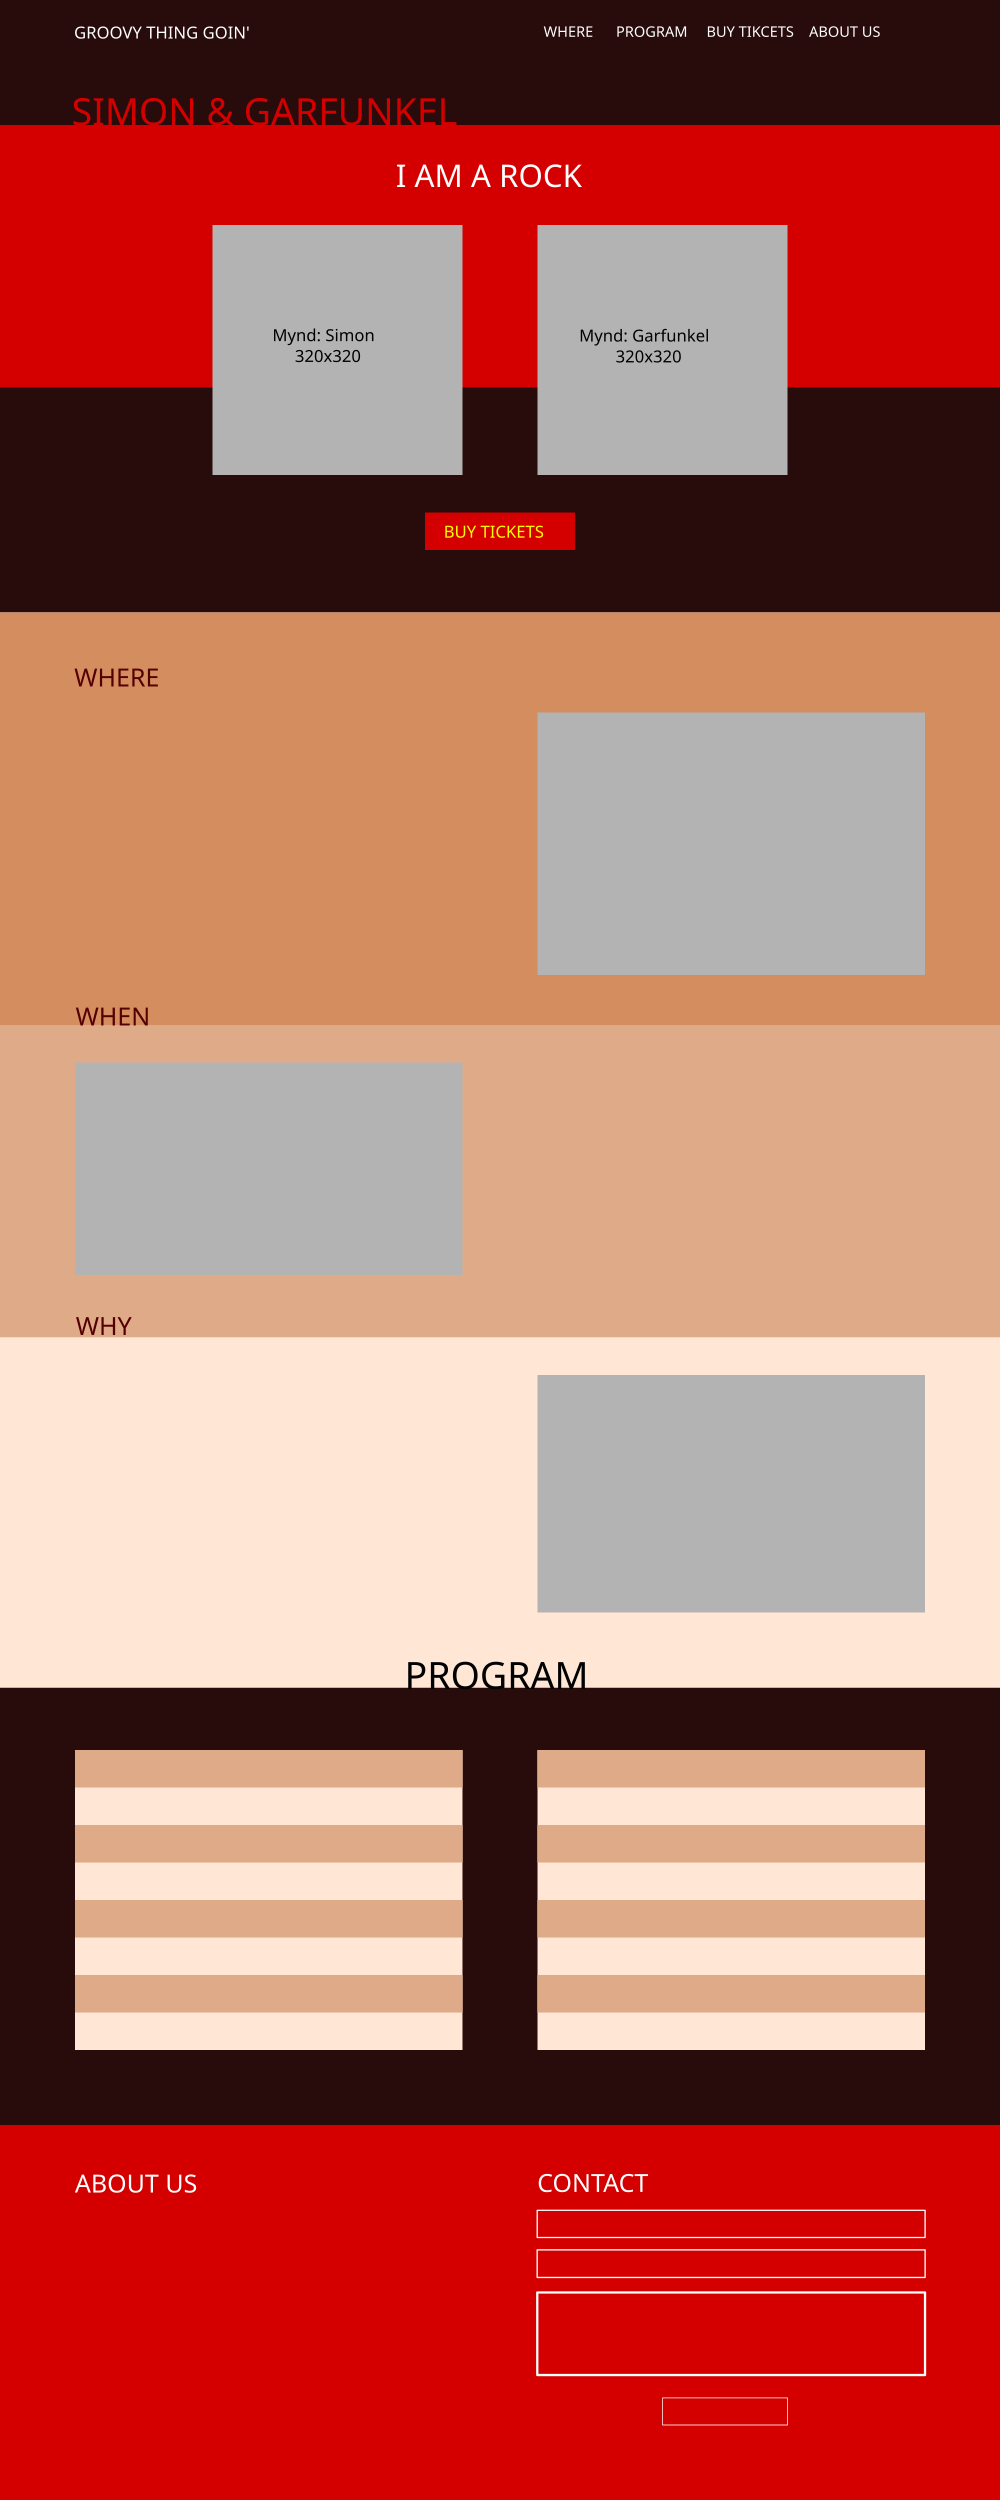
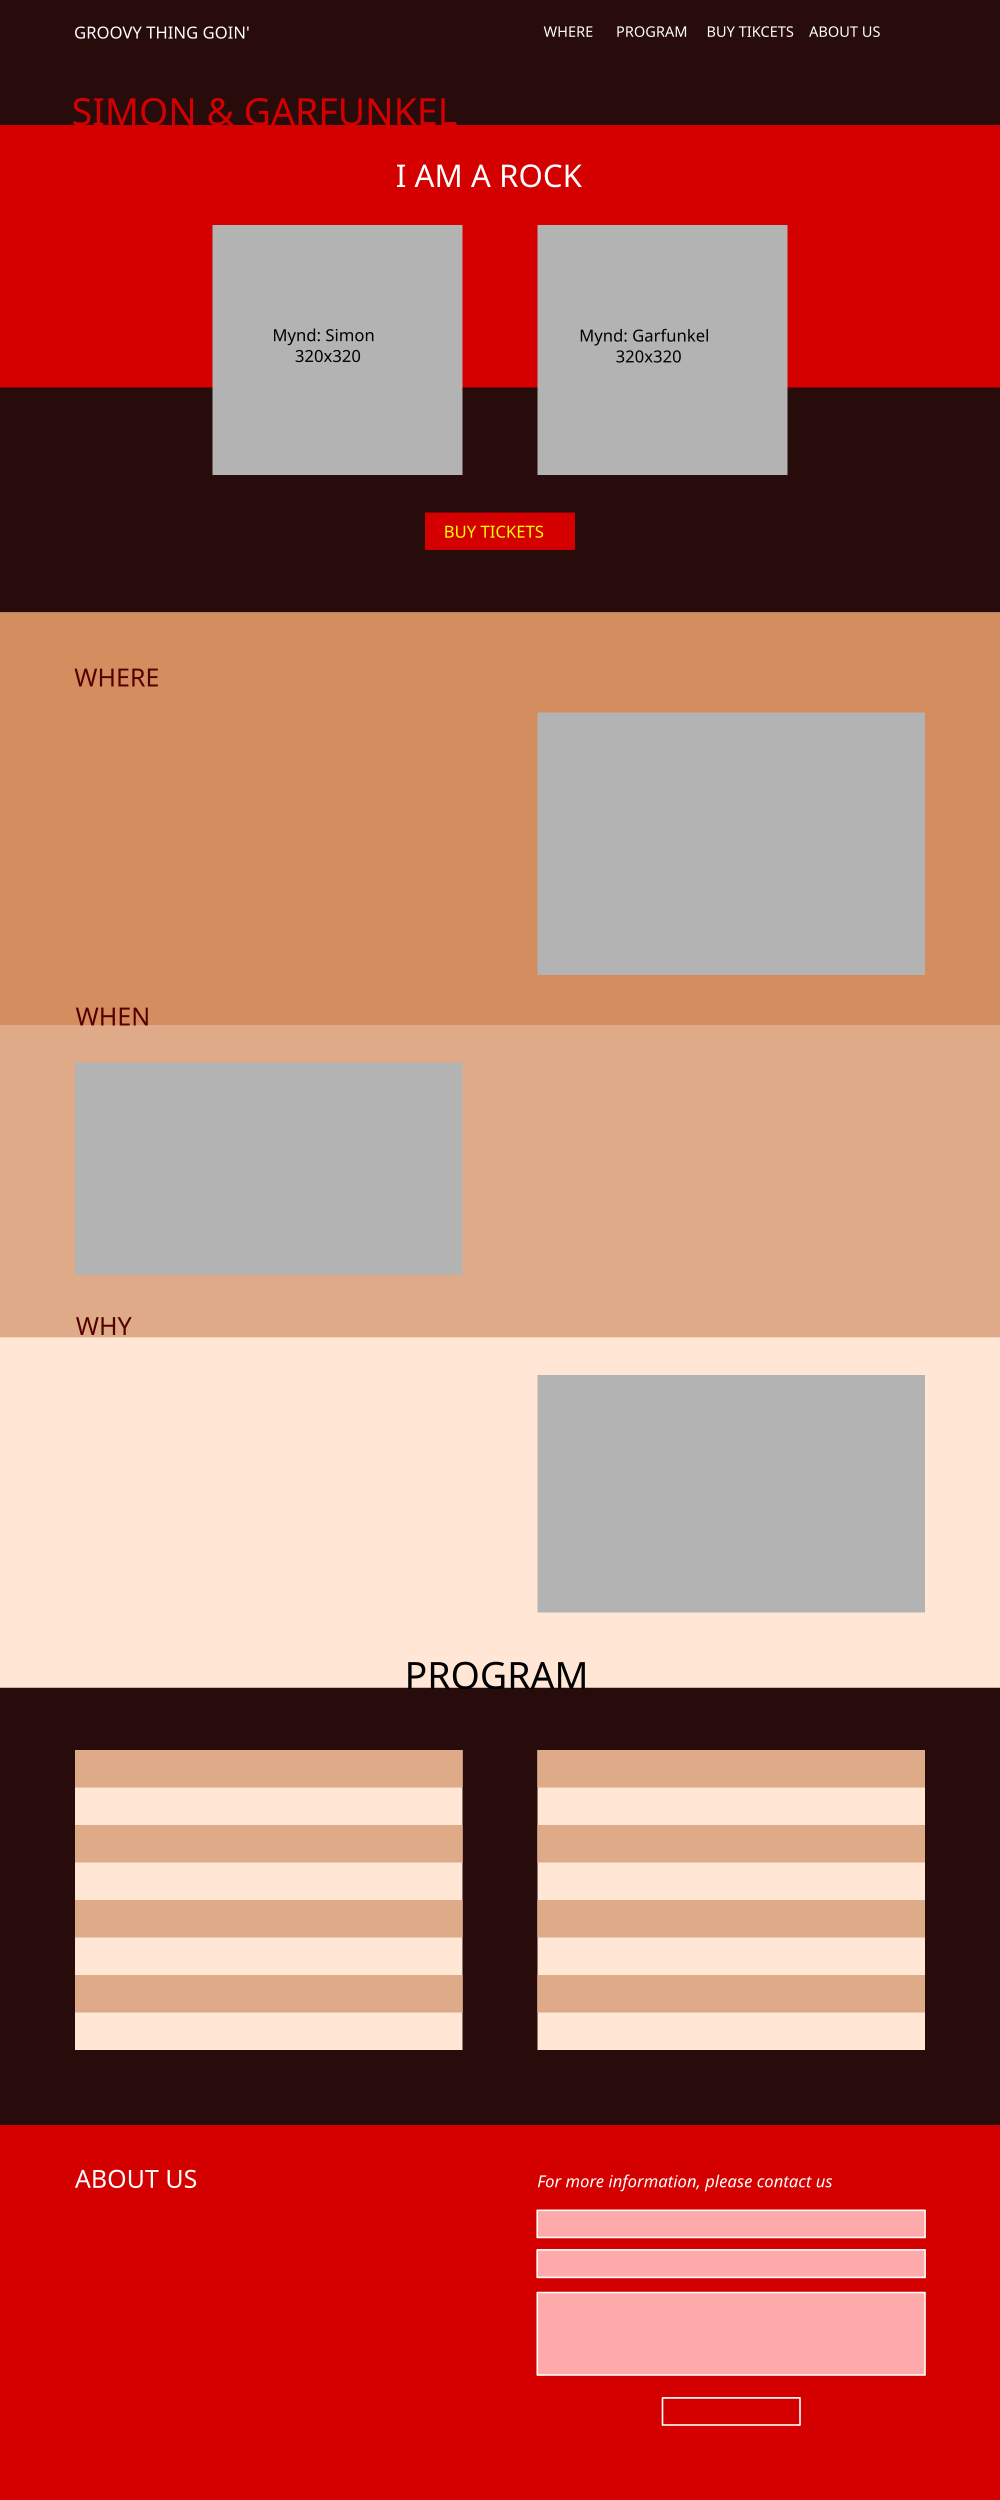
<svg xmlns="http://www.w3.org/2000/svg" width="1280" height="3200" viewBox="0 0 338.667 846.667" version="1.1" id="svg4577">
  <defs id="defs4571" />
  <g id="layer1" transform="translate(0,549.6667)" style="display:inline">
    <rect style="opacity:1;fill:#280b0b;fill-opacity:1;stroke:none;stroke-width:0.166;stroke-opacity:0" id="rect5294" width="338.667" height="207.433" x="6.1234368e-07" y="-549.667" />
    <rect style="opacity:1;fill:#d40000;fill-opacity:1;stroke:none;stroke-width:0.17;stroke-opacity:0" id="rect5204" width="338.667" height="88.9" x="6.1234368e-07" y="-507.333" />
    <rect style="opacity:1;fill:#d40000;fill-opacity:1;stroke:none;stroke-width:0.284;stroke-opacity:0" id="rect5420" width="338.667" height="127" x="0" y="170" />
    <rect style="display:inline;opacity:1;fill:#280b0b;fill-opacity:1;stroke:none;stroke-width:0.14;stroke-opacity:0" id="rect5294-3" width="338.667" height="148.167" x="6.9777517e-14" y="21.833" />
    <rect style="opacity:1;fill:#d38d5f;fill-opacity:1;stroke:none;stroke-width:0.243;stroke-opacity:0" id="rect5589" width="338.667" height="139.7" x="-1.1138281e-06" y="-342.233" />
    <rect style="opacity:1;fill:#deaa87;fill-opacity:1;stroke:none;stroke-width:0.224;stroke-opacity:0" id="rect5591" width="338.667" height="105.833" x="-1.1138281e-06" y="-202.533" />
    <rect style="opacity:1;fill:#ffe6d5;fill-opacity:1;stroke:none;stroke-width:0.256;stroke-opacity:0" id="rect5593" width="338.667" height="118.49" x="-1.1138281e-06" y="-96.657" />
    <rect style="opacity:1;fill:#ffe6d5;fill-opacity:1;stroke:none;stroke-width:0.259;stroke-opacity:0" id="rect903" width="131.233" height="101.6" x="25.4" y="43" />
    <rect style="opacity:1;fill:#deaa87;fill-opacity:1;stroke:none;stroke-width:0.737;stroke-opacity:0" id="rect905" width="131.233" height="12.7" x="25.4" y="43" />
    <rect style="display:inline;opacity:1;fill:#deaa87;fill-opacity:1;stroke:none;stroke-width:0.737;stroke-opacity:0" id="rect905-7" width="131.233" height="12.7" x="25.4" y="68.4" />
    <rect style="display:inline;opacity:1;fill:#deaa87;fill-opacity:1;stroke:none;stroke-width:0.737;stroke-opacity:0" id="rect905-1" width="131.233" height="12.7" x="25.4" y="93.8" />
    <rect style="display:inline;opacity:1;fill:#deaa87;fill-opacity:1;stroke:none;stroke-width:0.737;stroke-opacity:0" id="rect905-0" width="131.233" height="12.7" x="25.4" y="119.2" />
  </g>
  <g id="layer2" style="display:inline" transform="translate(0,317.5)">
    <rect style="display:inline;opacity:1;fill:#b3b3b3;fill-opacity:1;stroke:none;stroke-width:0.808;stroke-opacity:1" id="rect833" width="84.667" height="84.667" x="71.967" y="-241.3" />
    <rect style="display:inline;opacity:1;fill:#b3b3b3;fill-opacity:1;stroke:none;stroke-width:0.808;stroke-opacity:1" id="rect833-0" width="84.667" height="84.667" x="182.033" y="-241.3" />
    <text xml:space="preserve" style="font-style:normal;font-weight:normal;font-size:10.583px;line-height:1.25;font-family:sans-serif;letter-spacing:0px;word-spacing:0px;fill:#ffffff;fill-opacity:1;stroke:none;stroke-width:0.265" x="188.343" y="-261.437" id="text5208">
      <tspan id="tspan5206" x="190.203" y="-261.437" style="font-style:normal;font-variant:normal;font-weight:normal;font-stretch:normal;font-size:10.583px;font-family:sans-serif;-inkscape-font-specification:'sans-serif, Normal';font-variant-ligatures:normal;font-variant-caps:normal;font-variant-numeric:normal;font-feature-settings:normal;text-align:center;writing-mode:lr-tb;text-anchor:middle;fill:#ffffff;stroke-width:0.265">           </tspan>
    </text>
    <text xml:space="preserve" style="font-style:normal;font-weight:normal;font-size:10.583px;line-height:1.25;font-family:sans-serif;letter-spacing:0px;word-spacing:0px;fill:#d40000;fill-opacity:1;stroke:none;stroke-width:0.265" x="24.256" y="-275.137" id="text5216">
      <tspan x="24.256" y="-275.137" style="font-size:12.7px;fill:#d40000;stroke-width:0.265" id="tspan5218">SIMON &amp; GARFUNKEL</tspan>
    </text>
    <text xml:space="preserve" style="font-style:normal;font-weight:normal;font-size:10.583px;line-height:1.25;font-family:sans-serif;letter-spacing:0px;word-spacing:0px;fill:#ffffff;fill-opacity:1;stroke:none;stroke-width:0.265" x="25.076" y="-304.456" id="text5222">
      <tspan id="tspan5220" x="25.076" y="-304.456" style="font-style:normal;font-variant:normal;font-weight:normal;font-stretch:normal;font-size:5.644px;font-family:sans-serif;-inkscape-font-specification:'sans-serif, Normal';font-variant-ligatures:normal;font-variant-caps:normal;font-variant-numeric:normal;font-feature-settings:normal;text-align:start;writing-mode:lr-tb;text-anchor:start;fill:#ffffff;stroke-width:0.265">GROOVY THING GOIN'</tspan>
    </text>
    <text xml:space="preserve" style="font-style:normal;font-variant:normal;font-weight:normal;font-stretch:normal;font-size:5.644px;line-height:1.25;font-family:sans-serif;-inkscape-font-specification:'sans-serif, Normal';font-variant-ligatures:normal;font-variant-caps:normal;font-variant-numeric:normal;font-feature-settings:normal;text-align:start;letter-spacing:0px;word-spacing:0px;writing-mode:lr-tb;text-anchor:start;fill:#000000;fill-opacity:1;stroke:none;stroke-width:0.265" x="114.721" y="-201.968" id="text5226">
      <tspan id="tspan5224" x="114.721" y="-201.968" style="font-style:normal;font-variant:normal;font-weight:normal;font-stretch:normal;font-size:5.644px;font-family:sans-serif;-inkscape-font-specification:'sans-serif, Normal';font-variant-ligatures:normal;font-variant-caps:normal;font-variant-numeric:normal;font-feature-settings:normal;text-align:center;writing-mode:lr-tb;text-anchor:middle;stroke-width:0.265">Mynd: Simon</tspan>
      <tspan x="114.721" y="-194.913" style="font-style:normal;font-variant:normal;font-weight:normal;font-stretch:normal;font-size:5.644px;font-family:sans-serif;-inkscape-font-specification:'sans-serif, Normal';font-variant-ligatures:normal;font-variant-caps:normal;font-variant-numeric:normal;font-feature-settings:normal;text-align:center;writing-mode:lr-tb;text-anchor:middle;stroke-width:0.265" id="tspan5228">320x320</tspan>
    </text>
    <text xml:space="preserve" style="font-style:normal;font-variant:normal;font-weight:normal;font-stretch:normal;font-size:5.644px;line-height:1.25;font-family:sans-serif;-inkscape-font-specification:'sans-serif, Normal';font-variant-ligatures:normal;font-variant-caps:normal;font-variant-numeric:normal;font-feature-settings:normal;text-align:start;letter-spacing:0px;word-spacing:0px;writing-mode:lr-tb;text-anchor:start;fill:#000000;fill-opacity:1;stroke:none;stroke-width:0.265" x="223.338" y="-201.825" id="text5226-7">
      <tspan id="tspan5224-0" x="223.338" y="-201.825" style="font-style:normal;font-variant:normal;font-weight:normal;font-stretch:normal;font-size:5.644px;font-family:sans-serif;-inkscape-font-specification:'sans-serif, Normal';font-variant-ligatures:normal;font-variant-caps:normal;font-variant-numeric:normal;font-feature-settings:normal;text-align:center;writing-mode:lr-tb;text-anchor:middle;stroke-width:0.265">Mynd: Garfunkel</tspan>
      <tspan x="223.338" y="-194.769" style="font-style:normal;font-variant:normal;font-weight:normal;font-stretch:normal;font-size:5.644px;font-family:sans-serif;-inkscape-font-specification:'sans-serif, Normal';font-variant-ligatures:normal;font-variant-caps:normal;font-variant-numeric:normal;font-feature-settings:normal;text-align:center;writing-mode:lr-tb;text-anchor:middle;stroke-width:0.265" id="tspan5228-0">320x320</tspan>
    </text>
    <text xml:space="preserve" style="font-style:normal;font-weight:normal;font-size:10.583px;line-height:1.25;font-family:sans-serif;letter-spacing:0px;word-spacing:0px;fill:#ffffff;fill-opacity:1;stroke:none;stroke-width:0.265" x="134.035" y="-254.176" id="text5259">
      <tspan id="tspan5257" x="134.035" y="-254.176" style="fill:#ffffff;stroke-width:0.265">I AM A ROCK </tspan>
    </text>
    <text xml:space="preserve" style="font-style:normal;font-weight:normal;font-size:10.583px;line-height:1.25;font-family:sans-serif;letter-spacing:0px;word-spacing:0px;display:inline;fill:#ffffff;fill-opacity:1;stroke:none;stroke-width:0.265" x="184.088" y="-305.028" id="text5222-3">
      <tspan id="tspan5220-6" x="184.088" y="-305.028" style="font-style:normal;font-variant:normal;font-weight:normal;font-stretch:normal;font-size:4.939px;font-family:sans-serif;-inkscape-font-specification:'sans-serif, Normal';font-variant-ligatures:normal;font-variant-caps:normal;font-variant-numeric:normal;font-feature-settings:normal;text-align:start;writing-mode:lr-tb;text-anchor:start;fill:#ffffff;stroke-width:0.265">WHERE      PROGRAM     BUY TIKCETS    ABOUT US</tspan>
    </text>
    <rect style="opacity:1;fill:#d40000;fill-opacity:1;stroke:none;stroke-width:0.237;stroke-opacity:0" id="rect5329" width="50.8" height="12.7" x="143.933" y="-143.933" />
    <text xml:space="preserve" style="font-style:normal;font-weight:normal;font-size:10.583px;line-height:1.25;font-family:sans-serif;letter-spacing:0px;word-spacing:0px;fill:#ffff00;fill-opacity:1;stroke:none;stroke-width:0.265" x="150.272" y="-135.413" id="text5333">
      <tspan id="tspan5331" x="150.272" y="-135.413" style="font-size:5.644px;fill:#ffff00;stroke-width:0.265">BUY TICKETS</tspan>
    </text>
    <text xml:space="preserve" style="font-style:normal;font-weight:normal;font-size:10.583px;line-height:1.25;font-family:sans-serif;letter-spacing:0px;word-spacing:0px;fill:#550000;fill-opacity:1;stroke:none;stroke-width:0.265" x="25.138" y="-85.028" id="text5337">
      <tspan id="tspan5335" x="25.138" y="-85.028" style="font-size:8.467px;fill:#550000;stroke-width:0.265">WHERE</tspan>
    </text>
    <text xml:space="preserve" style="font-style:normal;font-weight:normal;font-size:10.583px;line-height:1.25;font-family:sans-serif;letter-spacing:0px;word-spacing:0px;fill:#000000;fill-opacity:1;stroke:none;stroke-width:0.265" x="137.015" y="254.468" id="text5341">
      <tspan id="tspan5339" x="137.015" y="254.468" style="font-size:12.7px;stroke-width:0.265">PROGRAM</tspan>
    </text>
-     <text xml:space="preserve" style="font-style:normal;font-weight:normal;font-size:10.583px;line-height:1.25;font-family:sans-serif;letter-spacing:0px;word-spacing:0px;fill:#ffffff;fill-opacity:1;stroke:none;stroke-width:0.265" x="25.362" y="425.034" id="text5345">
-       <tspan id="tspan5343" x="25.362" y="425.034" style="font-size:8.467px;fill:#ffffff;stroke-width:0.265">ABOUT US</tspan>
+     <text xml:space="preserve" style="font-style:normal;font-weight:normal;font-size:10.583px;line-height:1.25;font-family:sans-serif;letter-spacing:0px;word-spacing:0px;fill:#ffffff;fill-opacity:1;stroke:none;stroke-width:0.265" x="25.362" y="423.446" id="text5345">
+       <tspan id="tspan5343" x="25.362" y="423.446" style="font-size:8.467px;fill:#ffffff;stroke-width:0.265">ABOUT US</tspan>
    </text>
    <rect style="display:inline;opacity:1;fill:#b3b3b3;fill-opacity:1;stroke:none;stroke-width:1.031;stroke-opacity:1" id="rect833-3" width="131.233" height="88.9" x="182.033" y="-76.2" />
    <rect style="display:inline;opacity:1;fill:#b3b3b3;fill-opacity:1;stroke:none;stroke-width:0.981;stroke-opacity:1" id="rect833-3-8" width="131.233" height="80.433" x="182.033" y="148.167" />
    <text xml:space="preserve" style="font-style:normal;font-weight:normal;font-size:10.583px;line-height:1.25;font-family:sans-serif;letter-spacing:0px;word-spacing:0px;fill:#550000;fill-opacity:1;stroke:none;stroke-width:0.265" x="25.583" y="29.797" id="text5385">
      <tspan id="tspan5383" x="25.583" y="29.797" style="font-size:8.467px;fill:#550000;stroke-width:0.265">WHEN</tspan>
    </text>
    <rect style="display:inline;opacity:1;fill:#b3b3b3;fill-opacity:1;stroke:none;stroke-width:0.928;stroke-opacity:1" id="rect833-3-6" width="131.233" height="71.967" x="25.4" y="42.333" />
-     <text xml:space="preserve" style="font-style:normal;font-weight:normal;font-size:10.583px;line-height:1.25;font-family:sans-serif;letter-spacing:0px;word-spacing:0px;display:inline;fill:#ffffff;fill-opacity:1;stroke:none;stroke-width:0.265" x="181.92" y="424.845" id="text5345-0">
-       <tspan id="tspan5343-2" x="181.92" y="424.845" style="font-size:8.467px;fill:#ffffff;stroke-width:0.265">CONTACT</tspan>
+     <text xml:space="preserve" style="font-style:normal;font-weight:normal;font-size:10.583px;line-height:1.25;font-family:sans-serif;letter-spacing:0px;word-spacing:0px;display:inline;fill:#ffffff;fill-opacity:1;stroke:none;stroke-width:0.265" x="181.92" y="423.257" id="text5345-0">
+       <tspan id="tspan5343-2" x="181.92" y="423.257" style="font-style:italic;font-variant:normal;font-weight:normal;font-stretch:normal;font-size:5.644px;font-family:sans-serif;-inkscape-font-specification:'sans-serif Italic';fill:#ffffff;stroke-width:0.265">For more information, please contact us</tspan>
    </text>
    <flowRoot xml:space="preserve" id="flowRoot5422" style="font-style:normal;font-weight:normal;font-size:21.333px;line-height:1.25;font-family:sans-serif;letter-spacing:0px;word-spacing:0px;fill:#000000;fill-opacity:1;stroke:none" transform="matrix(0.2668078,0,0,0.2776714,101.1526,-207.3541)">
      <flowRegion id="flowRegion5424" style="font-size:21.333px">
        <rect id="rect5426" width="491.007" height="262.398" x="304" y="896" style="font-size:21.333px" />
      </flowRegion>
      <flowPara id="flowPara5428" style="font-style:normal;font-variant:normal;font-weight:normal;font-stretch:normal;font-size:18.469px;font-family:sans-serif;-inkscape-font-specification:'sans-serif, Normal';font-variant-ligatures:normal;font-variant-caps:normal;font-variant-numeric:normal;font-feature-settings:normal;text-align:start;writing-mode:lr-tb;text-anchor:start">Praesent molestie, mauris nec porttitor rutrum, sapien ante volutpat mauris, sit amet lacinia quam nulla ut mi. Vestibulum ante ipsum primis in faucibus orci luctus et ultrices posuere cubilia curae; Pellentesque ac vehicula massa, sit amet venenatis ipsum. Quisque vitae vehicula dui. Maecenas vestibulum ipsum odio, at rhoncus dolor iaculis eu. In auctor dignissim rutrum. Morbi ultricies ex nisi, vel pretium leo dignissim sit amet. Proin sagittis malesuada ligula, in dignissim lectus interdum dignissim. Donec euismod metus in ex dignissim imperdiet. Donec non laoreet est. Sed sed risus porta, laoreet ligula id, faucibus arcu. Aenean elementum, nisl id ornare tempus, lacus lacus fermentum eros, et congue risus libero non ligula. Donec semper purus in ullamcorper ornare. Ut eget eros magna</flowPara>
    </flowRoot>
    <flowRoot xml:space="preserve" id="flowRoot5422-2" style="font-style:normal;font-weight:normal;font-size:21.333px;line-height:1.25;font-family:sans-serif;letter-spacing:0px;word-spacing:0px;display:inline;fill:#000000;fill-opacity:1;stroke:none" transform="matrix(0.2668078,0,0,0.2776714,-55.52513,-325.4255)">
      <flowRegion id="flowRegion5424-9" style="font-size:21.333px">
        <rect id="rect5426-6" width="492.497" height="341.777" x="304" y="896" style="font-size:21.333px" />
      </flowRegion>
      <flowPara style="font-style:normal;font-variant:normal;font-weight:bold;font-stretch:normal;font-size:18.469px;font-family:sans-serif;-inkscape-font-specification:'sans-serif Bold';font-variant-ligatures:normal;font-variant-caps:normal;font-variant-numeric:normal;font-feature-settings:normal;text-align:start;writing-mode:lr-tb;text-anchor:start" id="flowPara5526">Litaþemað í þessari frumgerð er tilvísun í eldvirknina á Reykjanesskaganum.  í dökka bakgrunninum á að sjást í hraun sem en kraumar í.  Rauði bak-grunnurinn er glóandi hraun mynstur.  </flowPara>
      <flowPara style="font-style:normal;font-variant:normal;font-weight:normal;font-stretch:normal;font-size:18.469px;font-family:sans-serif;-inkscape-font-specification:'sans-serif, Normal';font-variant-ligatures:normal;font-variant-caps:normal;font-variant-numeric:normal;font-feature-settings:normal;text-align:start;writing-mode:lr-tb;text-anchor:start" id="flowPara5530">
        <flowSpan style="font-style:normal;font-variant:normal;font-weight:bold;font-stretch:normal;font-family:sans-serif;-inkscape-font-specification:'sans-serif Bold'" id="flowSpan5532">Innihaldið á að vera uppákoma á Ísólfsskála þar sem Símon og Garfunkel verða með huggulega  kvöldskemmtun ásamt heimamönnum</flowSpan>. </flowPara>
      <flowPara style="font-style:normal;font-variant:normal;font-weight:normal;font-stretch:normal;font-size:18.469px;font-family:sans-serif;-inkscape-font-specification:'sans-serif, Normal';font-variant-ligatures:normal;font-variant-caps:normal;font-variant-numeric:normal;font-feature-settings:normal;text-align:start;writing-mode:lr-tb;text-anchor:start" id="flowPara5534" />
      <flowPara style="font-style:normal;font-variant:normal;font-weight:normal;font-stretch:normal;font-size:18.469px;font-family:sans-serif;-inkscape-font-specification:'sans-serif, Normal';font-variant-ligatures:normal;font-variant-caps:normal;font-variant-numeric:normal;font-feature-settings:normal;text-align:start;writing-mode:lr-tb;text-anchor:start" id="flowPara5536">Er að Cras efficitur in nulla vitae porttitor. Quisque ac massa ipsum. Suspendisse vitae felis sit amet elit vehicula maximus sit amet sed velit. Phasellus sit amet pretium dui, fringilla tincidunt neque. Donec sed ex lorem. Ut et orci eu est laoreet luctus.  Sed et ex quis augue congue sollicitudin. Quisque dignissim nibh id pharetra scelerisque.</flowPara>
    </flowRoot>
    <text xml:space="preserve" style="font-style:normal;font-weight:normal;font-size:10.583px;line-height:1.25;font-family:sans-serif;letter-spacing:0px;word-spacing:0px;fill:#000000;fill-opacity:1;stroke:none;stroke-width:0.265" x="237.067" y="-50.8" id="text5462">
      <tspan id="tspan5460" x="237.067" y="-50.8" style="stroke-width:0.265"> </tspan>
    </text>
    <text xml:space="preserve" style="font-style:normal;font-weight:normal;font-size:10.583px;line-height:1.25;font-family:sans-serif;letter-spacing:0px;word-spacing:0px;fill:#000000;fill-opacity:1;stroke:none;stroke-width:0.265" x="232.833" y="-38.1" id="text5466">
      <tspan id="tspan5464" x="232.833" y="-38.1" style="stroke-width:0.265"> </tspan>
    </text>
    <text xml:space="preserve" style="font-style:normal;font-weight:normal;font-size:10.583px;line-height:1.25;font-family:sans-serif;letter-spacing:0px;word-spacing:0px;fill:#000000;fill-opacity:1;stroke:none;stroke-width:0.265" x="245.533" y="25.4" id="text5495">
      <tspan id="tspan5493" x="245.533" y="35.055" style="stroke-width:0.265" />
    </text>
    <text xml:space="preserve" style="font-style:normal;font-weight:normal;font-size:10.583px;line-height:1.25;font-family:sans-serif;letter-spacing:0px;word-spacing:0px;fill:#000000;fill-opacity:1;stroke:none;stroke-width:0.265" x="118.533" y="4.233" id="text5516">
      <tspan id="tspan5514" x="118.533" y="13.889" style="stroke-width:0.265" />
    </text>
    <text xml:space="preserve" style="font-style:normal;font-weight:normal;font-size:10.583px;line-height:1.25;font-family:sans-serif;letter-spacing:0px;word-spacing:0px;fill:#000000;fill-opacity:1;stroke:none;stroke-width:0.265" x="275.167" y="139.7" id="text5540">
      <tspan id="tspan5538" x="275.167" y="149.356" style="stroke-width:0.265" />
    </text>
    <text xml:space="preserve" style="font-style:normal;font-weight:normal;font-size:10.583px;line-height:1.25;font-family:sans-serif;letter-spacing:0px;word-spacing:0px;display:inline;fill:#550000;fill-opacity:1;stroke:none;stroke-width:0.265" x="25.661" y="134.626" id="text5385-6">
      <tspan id="tspan5383-9" x="25.661" y="134.626" style="font-size:8.467px;fill:#550000;stroke-width:0.265">WHY</tspan>
    </text>
    <flowRoot xml:space="preserve" id="flowRoot5422-7" style="font-style:normal;font-weight:normal;font-size:21.333px;line-height:1.25;font-family:sans-serif;letter-spacing:0px;word-spacing:0px;display:inline;fill:#000000;fill-opacity:1;stroke:none" transform="matrix(0.2668078,0,0,0.2776714,-55.08994,-101.6819)">
      <flowRegion id="flowRegion5424-1" style="font-size:21.333px">
        <rect id="rect5426-7" width="491.007" height="262.398" x="304" y="896" style="font-size:21.333px" />
      </flowRegion>
      <flowPara id="flowPara5428-2" style="font-style:normal;font-variant:normal;font-weight:normal;font-stretch:normal;font-size:18.469px;font-family:sans-serif;-inkscape-font-specification:'sans-serif, Normal';font-variant-ligatures:normal;font-variant-caps:normal;font-variant-numeric:normal;font-feature-settings:normal;text-align:start;writing-mode:lr-tb;text-anchor:start">Praesent molestie, mauris nec porttitor rutrum, sapien ante volutpat mauris, sit amet lacinia quam nulla ut mi. Vestibulum ante ipsum primis in faucibus orci luctus et ultrices posuere cubilia curae; Pellentesque ac vehicula massa, sit amet venenatis ipsum. Quisque vitae vehicula dui. Maecenas vestibulum ipsum odio, at rhoncus dolor iaculis eu. In auctor dignissim rutrum. Morbi ultricies ex nisi, vel pretium leo dignissim sit amet. Proin sagittis malesuada ligula, in dignissim lectus interdum dignissim. Donec euismod metus in ex dignissim imperdiet. Donec non laoreet est. Sed sed risus porta, laoreet ligula id, faucibus arcu. Aenean elementum, nisl id ornare tempus, lacus lacus fermentum eros, et congue risus libero non ligula. Donec semper purus in ullamcorper ornare. Ut eget eros magna</flowPara>
    </flowRoot>
    <flowRoot xml:space="preserve" id="flowRoot5422-7-5-8" style="font-style:normal;font-weight:normal;font-size:21.333px;line-height:2.1;font-family:sans-serif;letter-spacing:0px;word-spacing:0px;display:inline;fill:#000000;fill-opacity:1;stroke:none" transform="matrix(0.2420602,0,0,0.2776714,-43.25656,26.98813)">
      <flowRegion id="flowRegion5424-1-9-0" style="font-size:21.333px;line-height:2.1">
        <rect id="rect5426-7-8-9" width="497.739" height="373.214" x="304" y="896" style="font-size:21.333px;line-height:2.1" />
      </flowRegion>
      <flowPara id="flowPara5428-2-3-4" style="font-style:normal;font-variant:normal;font-weight:normal;font-stretch:normal;font-size:18.469px;line-height:2.1;font-family:sans-serif;-inkscape-font-specification:'sans-serif, Normal';font-variant-ligatures:normal;font-variant-caps:normal;font-variant-numeric:normal;font-feature-settings:normal;text-align:start;writing-mode:lr-tb;text-anchor:start;fill:#280b0b">
        <flowSpan style="font-style:normal;font-variant:normal;font-weight:bold;font-stretch:normal;font-family:sans-serif;-inkscape-font-specification:'sans-serif Bold'" id="flowSpan944">Praesent molestie,</flowSpan> mauris nec porttitor rutrum, <flowSpan style="font-style:normal;font-variant:normal;font-weight:bold;font-stretch:normal;font-family:sans-serif;-inkscape-font-specification:'sans-serif Bold'" id="flowSpan946">sapien ante</flowSpan> volutpat mauris, sit amet lacinia quam <flowSpan style="font-style:normal;font-variant:normal;font-weight:bold;font-stretch:normal;font-family:sans-serif;-inkscape-font-specification:'sans-serif Bold'" id="flowSpan948">nulla ut mi.</flowSpan>
        <flowSpan style="line-height:2.8" id="flowSpan938">Vestibulum</flowSpan> ante ipsum primis in <flowSpan style="font-style:normal;font-variant:normal;font-weight:bold;font-stretch:normal;font-family:sans-serif;-inkscape-font-specification:'sans-serif Bold'" id="flowSpan950">faucibus orci</flowSpan> luctus et ultrices posuere cubilia <flowSpan style="font-style:normal;font-variant:normal;font-weight:bold;font-stretch:normal;font-family:sans-serif;-inkscape-font-specification:'sans-serif Bold'" id="flowSpan952">curae;</flowSpan> Pellentesque ac vehicula massa, sit amet <flowSpan style="font-style:normal;font-variant:normal;font-weight:bold;font-stretch:normal;font-family:sans-serif;-inkscape-font-specification:'sans-serif Bold'" id="flowSpan954">venenatis ipsum</flowSpan>. Quisque vitae vehicula dui. <flowSpan style="font-style:normal;font-variant:normal;font-weight:bold;font-stretch:normal;font-family:sans-serif;-inkscape-font-specification:'sans-serif Bold'" id="flowSpan956">Maecenas vestibulum</flowSpan> ipsum odio, at rhoncus dolor <flowSpan style="font-style:normal;font-variant:normal;font-weight:bold;font-stretch:normal;font-family:sans-serif;-inkscape-font-specification:'sans-serif Bold'" id="flowSpan968">iaculis eu. In auctor dignissim rutrum. </flowSpan>
      </flowPara>
      <flowPara style="font-style:normal;font-variant:normal;font-weight:normal;font-stretch:normal;font-size:18.469px;line-height:2.1;font-family:sans-serif;-inkscape-font-specification:'sans-serif, Normal';font-variant-ligatures:normal;font-variant-caps:normal;font-variant-numeric:normal;font-feature-settings:normal;text-align:start;writing-mode:lr-tb;text-anchor:start;fill:#280b0b" id="flowPara970">Morbi ultricies ex nisi, vel pretium leo dignissim sit amet. Proin sagittis malesuada ligula, in dignissim lectus interdum dignissim. Donec euismod metus in ex dignissim imperdiet. Donec non laoreet est. Sed sed risus porta, laoreet ligula id, faucibus arcu. Aenean elementum, nisl id ornare tempus, lacus lacus fermentum eros, et congue risus libero non ligula. Donec semper purus in ullamcorper ornare. Ut eget eros magna</flowPara>
    </flowRoot>
-     <flowRoot xml:space="preserve" id="flowRoot5422-7-5-85" style="font-style:normal;font-weight:normal;font-size:21.333px;line-height:1.25;font-family:sans-serif;letter-spacing:0px;word-spacing:0px;display:inline;fill:#000000;fill-opacity:1;stroke:none" transform="matrix(0.2668078,0,0,0.2776714,-55.31288,183.9511)">
+     <flowRoot xml:space="preserve" id="flowRoot5422-7-5-85" style="font-style:normal;font-weight:normal;font-size:21.333px;line-height:1.25;font-family:sans-serif;letter-spacing:0px;word-spacing:0px;display:inline;fill:#000000;fill-opacity:1;stroke:none" transform="matrix(0.2668078,0,0,0.2776714,-55.84205,181.8344)">
      <flowRegion id="flowRegion5424-1-9-06" style="font-size:21.333px">
-         <rect id="rect5426-7-8-8" width="491.007" height="262.398" x="304" y="896" style="font-size:21.333px" />
+         <rect id="rect5426-7-8-8" width="492.361" height="278.646" x="304" y="896" style="font-size:21.333px" />
      </flowRegion>
      <flowPara id="flowPara5428-2-3-9" style="font-style:normal;font-variant:normal;font-weight:normal;font-stretch:normal;font-size:18.469px;font-family:sans-serif;-inkscape-font-specification:'sans-serif, Normal';font-variant-ligatures:normal;font-variant-caps:normal;font-variant-numeric:normal;font-feature-settings:normal;text-align:start;writing-mode:lr-tb;text-anchor:start;fill:#ffffff">Praesent molestie, mauris nec porttitor rutrum, sapien ante volutpat mauris, sit amet lacinia quam nulla ut mi. Vestibulum ante ipsum primis in faucibus orci luctus et ultrices posuere cubilia curae; Pellentesque ac vehicula massa, sit amet venenatis ipsum. Quisque vitae vehicula dui. Maecenas vestibulum ipsum odio, at rhoncus dolor iaculis eu. In auctor dignissim rutrum. Morbi ultricies ex nisi, vel pretium leo dignissim sit amet. Proin sagittis malesuada ligula, in dignissim lectus interdum dignissim. Donec euismod metus in ex dignissim imperdiet. Donec non laoreet est. Sed sed risus porta, laoreet ligula id, faucibus arcu. Aenean elementum, nisl id ornare tempus, lacus lacus fermentum eros, et congue risus libero non ligula. Donec semper purus in ullamcorper ornare. Ut eget eros magna</flowPara>
    </flowRoot>
    <rect style="display:inline;opacity:1;fill:#ffe6d5;fill-opacity:1;stroke:none;stroke-width:0.259;stroke-opacity:0" id="rect903-6" width="131.233" height="101.6" x="182.033" y="275.167" />
    <rect style="display:inline;opacity:1;fill:#deaa87;fill-opacity:1;stroke:none;stroke-width:0.737;stroke-opacity:0" id="rect905-4" width="131.233" height="12.7" x="182.033" y="275.167" />
    <rect style="display:inline;opacity:1;fill:#deaa87;fill-opacity:1;stroke:none;stroke-width:0.737;stroke-opacity:0" id="rect905-7-4" width="131.233" height="12.7" x="182.033" y="300.567" />
    <rect style="display:inline;opacity:1;fill:#deaa87;fill-opacity:1;stroke:none;stroke-width:0.737;stroke-opacity:0" id="rect905-1-6" width="131.233" height="12.7" x="182.033" y="325.967" />
    <rect style="display:inline;opacity:1;fill:#deaa87;fill-opacity:1;stroke:none;stroke-width:0.737;stroke-opacity:0" id="rect905-0-3" width="131.233" height="12.7" x="182.033" y="351.367" />
    <flowRoot xml:space="preserve" id="flowRoot5422-7-5-8-7" style="font-style:normal;font-weight:normal;font-size:21.333px;line-height:2.1;font-family:sans-serif;letter-spacing:0px;word-spacing:0px;display:inline;fill:#000000;fill-opacity:1;stroke:none" transform="matrix(0.2420602,0,0,0.2776714,113.3768,26.98814)">
      <flowRegion id="flowRegion5424-1-9-0-7" style="font-size:21.333px;line-height:2.1">
        <rect id="rect5426-7-8-9-38" width="497.739" height="373.214" x="304" y="896" style="font-size:21.333px;line-height:2.1" />
      </flowRegion>
      <flowPara id="flowPara5428-2-3-4-42" style="font-style:normal;font-variant:normal;font-weight:normal;font-stretch:normal;font-size:18.469px;line-height:2.1;font-family:sans-serif;-inkscape-font-specification:'sans-serif, Normal';font-variant-ligatures:normal;font-variant-caps:normal;font-variant-numeric:normal;font-feature-settings:normal;text-align:start;writing-mode:lr-tb;text-anchor:start;fill:#280b0b">
        <flowSpan style="font-style:normal;font-variant:normal;font-weight:bold;font-stretch:normal;font-family:sans-serif;-inkscape-font-specification:'sans-serif Bold'" id="flowSpan944-7">Praesent molestie,</flowSpan> mauris nec porttitor rutrum, <flowSpan style="font-style:normal;font-variant:normal;font-weight:bold;font-stretch:normal;font-family:sans-serif;-inkscape-font-specification:'sans-serif Bold'" id="flowSpan946-5">sapien ante</flowSpan> volutpat mauris, sit amet lacinia quam <flowSpan style="font-style:normal;font-variant:normal;font-weight:bold;font-stretch:normal;font-family:sans-serif;-inkscape-font-specification:'sans-serif Bold'" id="flowSpan948-4">nulla ut mi.</flowSpan>
        <flowSpan style="line-height:2.8" id="flowSpan938-5">Vestibulum</flowSpan> ante ipsum primis in <flowSpan style="font-style:normal;font-variant:normal;font-weight:bold;font-stretch:normal;font-family:sans-serif;-inkscape-font-specification:'sans-serif Bold'" id="flowSpan950-7">faucibus orci</flowSpan> luctus et ultrices posuere cubilia <flowSpan style="font-style:normal;font-variant:normal;font-weight:bold;font-stretch:normal;font-family:sans-serif;-inkscape-font-specification:'sans-serif Bold'" id="flowSpan952-9">curae;</flowSpan> Pellentesque ac vehicula massa, sit amet <flowSpan style="font-style:normal;font-variant:normal;font-weight:bold;font-stretch:normal;font-family:sans-serif;-inkscape-font-specification:'sans-serif Bold'" id="flowSpan954-1">venenatis ipsum</flowSpan>. Quisque vitae vehicula dui. <flowSpan style="font-style:normal;font-variant:normal;font-weight:bold;font-stretch:normal;font-family:sans-serif;-inkscape-font-specification:'sans-serif Bold'" id="flowSpan956-0">Maecenas vestibulum</flowSpan> ipsum odio, at rhoncus dolor <flowSpan style="font-style:normal;font-variant:normal;font-weight:bold;font-stretch:normal;font-family:sans-serif;-inkscape-font-specification:'sans-serif Bold'" id="flowSpan968-8">iaculis eu. In auctor dignissim rutrum. </flowSpan>
      </flowPara>
      <flowPara style="font-style:normal;font-variant:normal;font-weight:normal;font-stretch:normal;font-size:18.469px;line-height:2.1;font-family:sans-serif;-inkscape-font-specification:'sans-serif, Normal';font-variant-ligatures:normal;font-variant-caps:normal;font-variant-numeric:normal;font-feature-settings:normal;text-align:start;writing-mode:lr-tb;text-anchor:start;fill:#280b0b" id="flowPara970-9">Morbi ultricies ex nisi, vel pretium leo dignissim sit amet. Proin sagittis malesuada ligula, in dignissim lectus interdum dignissim. Donec euismod metus in ex dignissim imperdiet. Donec non laoreet est. Sed sed risus porta, laoreet ligula id, faucibus arcu. Aenean elementum, nisl id ornare tempus, lacus lacus fermentum eros, et congue risus libero non ligula. Donec semper purus in ullamcorper ornare. Ut eget eros magna</flowPara>
    </flowRoot>
-     <rect style="opacity:1;fill:none;fill-opacity:1;stroke:#ffffff;stroke-width:0.444;stroke-linejoin:round;stroke-miterlimit:4;stroke-dasharray:none;stroke-opacity:1" id="rect1041" width="131.366" height="9.209" x="181.934" y="431.058" />
-     <rect style="display:inline;opacity:1;fill:none;fill-opacity:1;stroke:#ffffff;stroke-width:0.447;stroke-linejoin:round;stroke-miterlimit:4;stroke-dasharray:none;stroke-opacity:1" id="rect1041-7" width="131.388" height="9.339" x="181.923" y="444.456" />
-     <rect style="display:inline;opacity:1;fill:none;fill-opacity:1;stroke:#ffffff;stroke-width:0.773;stroke-linejoin:round;stroke-miterlimit:4;stroke-dasharray:none;stroke-opacity:1" id="rect1041-0" width="131.322" height="27.955" x="181.956" y="458.889" />
-     <rect style="display:inline;opacity:1;fill:none;fill-opacity:1;stroke:#ffffff;stroke-width:0.251;stroke-linejoin:round;stroke-miterlimit:4;stroke-dasharray:none;stroke-opacity:1" id="rect1041-3" width="42.333" height="9.175" x="224.367" y="494.591" />
+     <rect style="opacity:1;fill:#ffaaaa;fill-opacity:1;stroke:#ffffff;stroke-width:0.529;stroke-linejoin:round;stroke-miterlimit:4;stroke-dasharray:none;stroke-opacity:1" id="rect1041" width="131.366" height="9.209" x="181.934" y="431.058" />
+     <rect style="display:inline;opacity:1;fill:#ffaaaa;fill-opacity:1;stroke:#ffffff;stroke-width:0.529;stroke-linejoin:round;stroke-miterlimit:4;stroke-dasharray:none;stroke-opacity:1" id="rect1041-7" width="131.388" height="9.339" x="181.923" y="444.456" />
+     <rect style="display:inline;opacity:1;fill:#ffaaaa;fill-opacity:1;stroke:#ffffff;stroke-width:0.529;stroke-linejoin:round;stroke-miterlimit:4;stroke-dasharray:none;stroke-opacity:1" id="rect1041-0" width="131.322" height="27.955" x="181.956" y="458.889" />
+     <rect style="display:inline;opacity:1;fill:none;fill-opacity:1;stroke:#ffffff;stroke-width:0.555;stroke-linejoin:round;stroke-miterlimit:4;stroke-dasharray:none;stroke-opacity:1" id="rect1041-3" width="46.567" height="9.175" x="224.367" y="494.591" />
  </g>
</svg>
